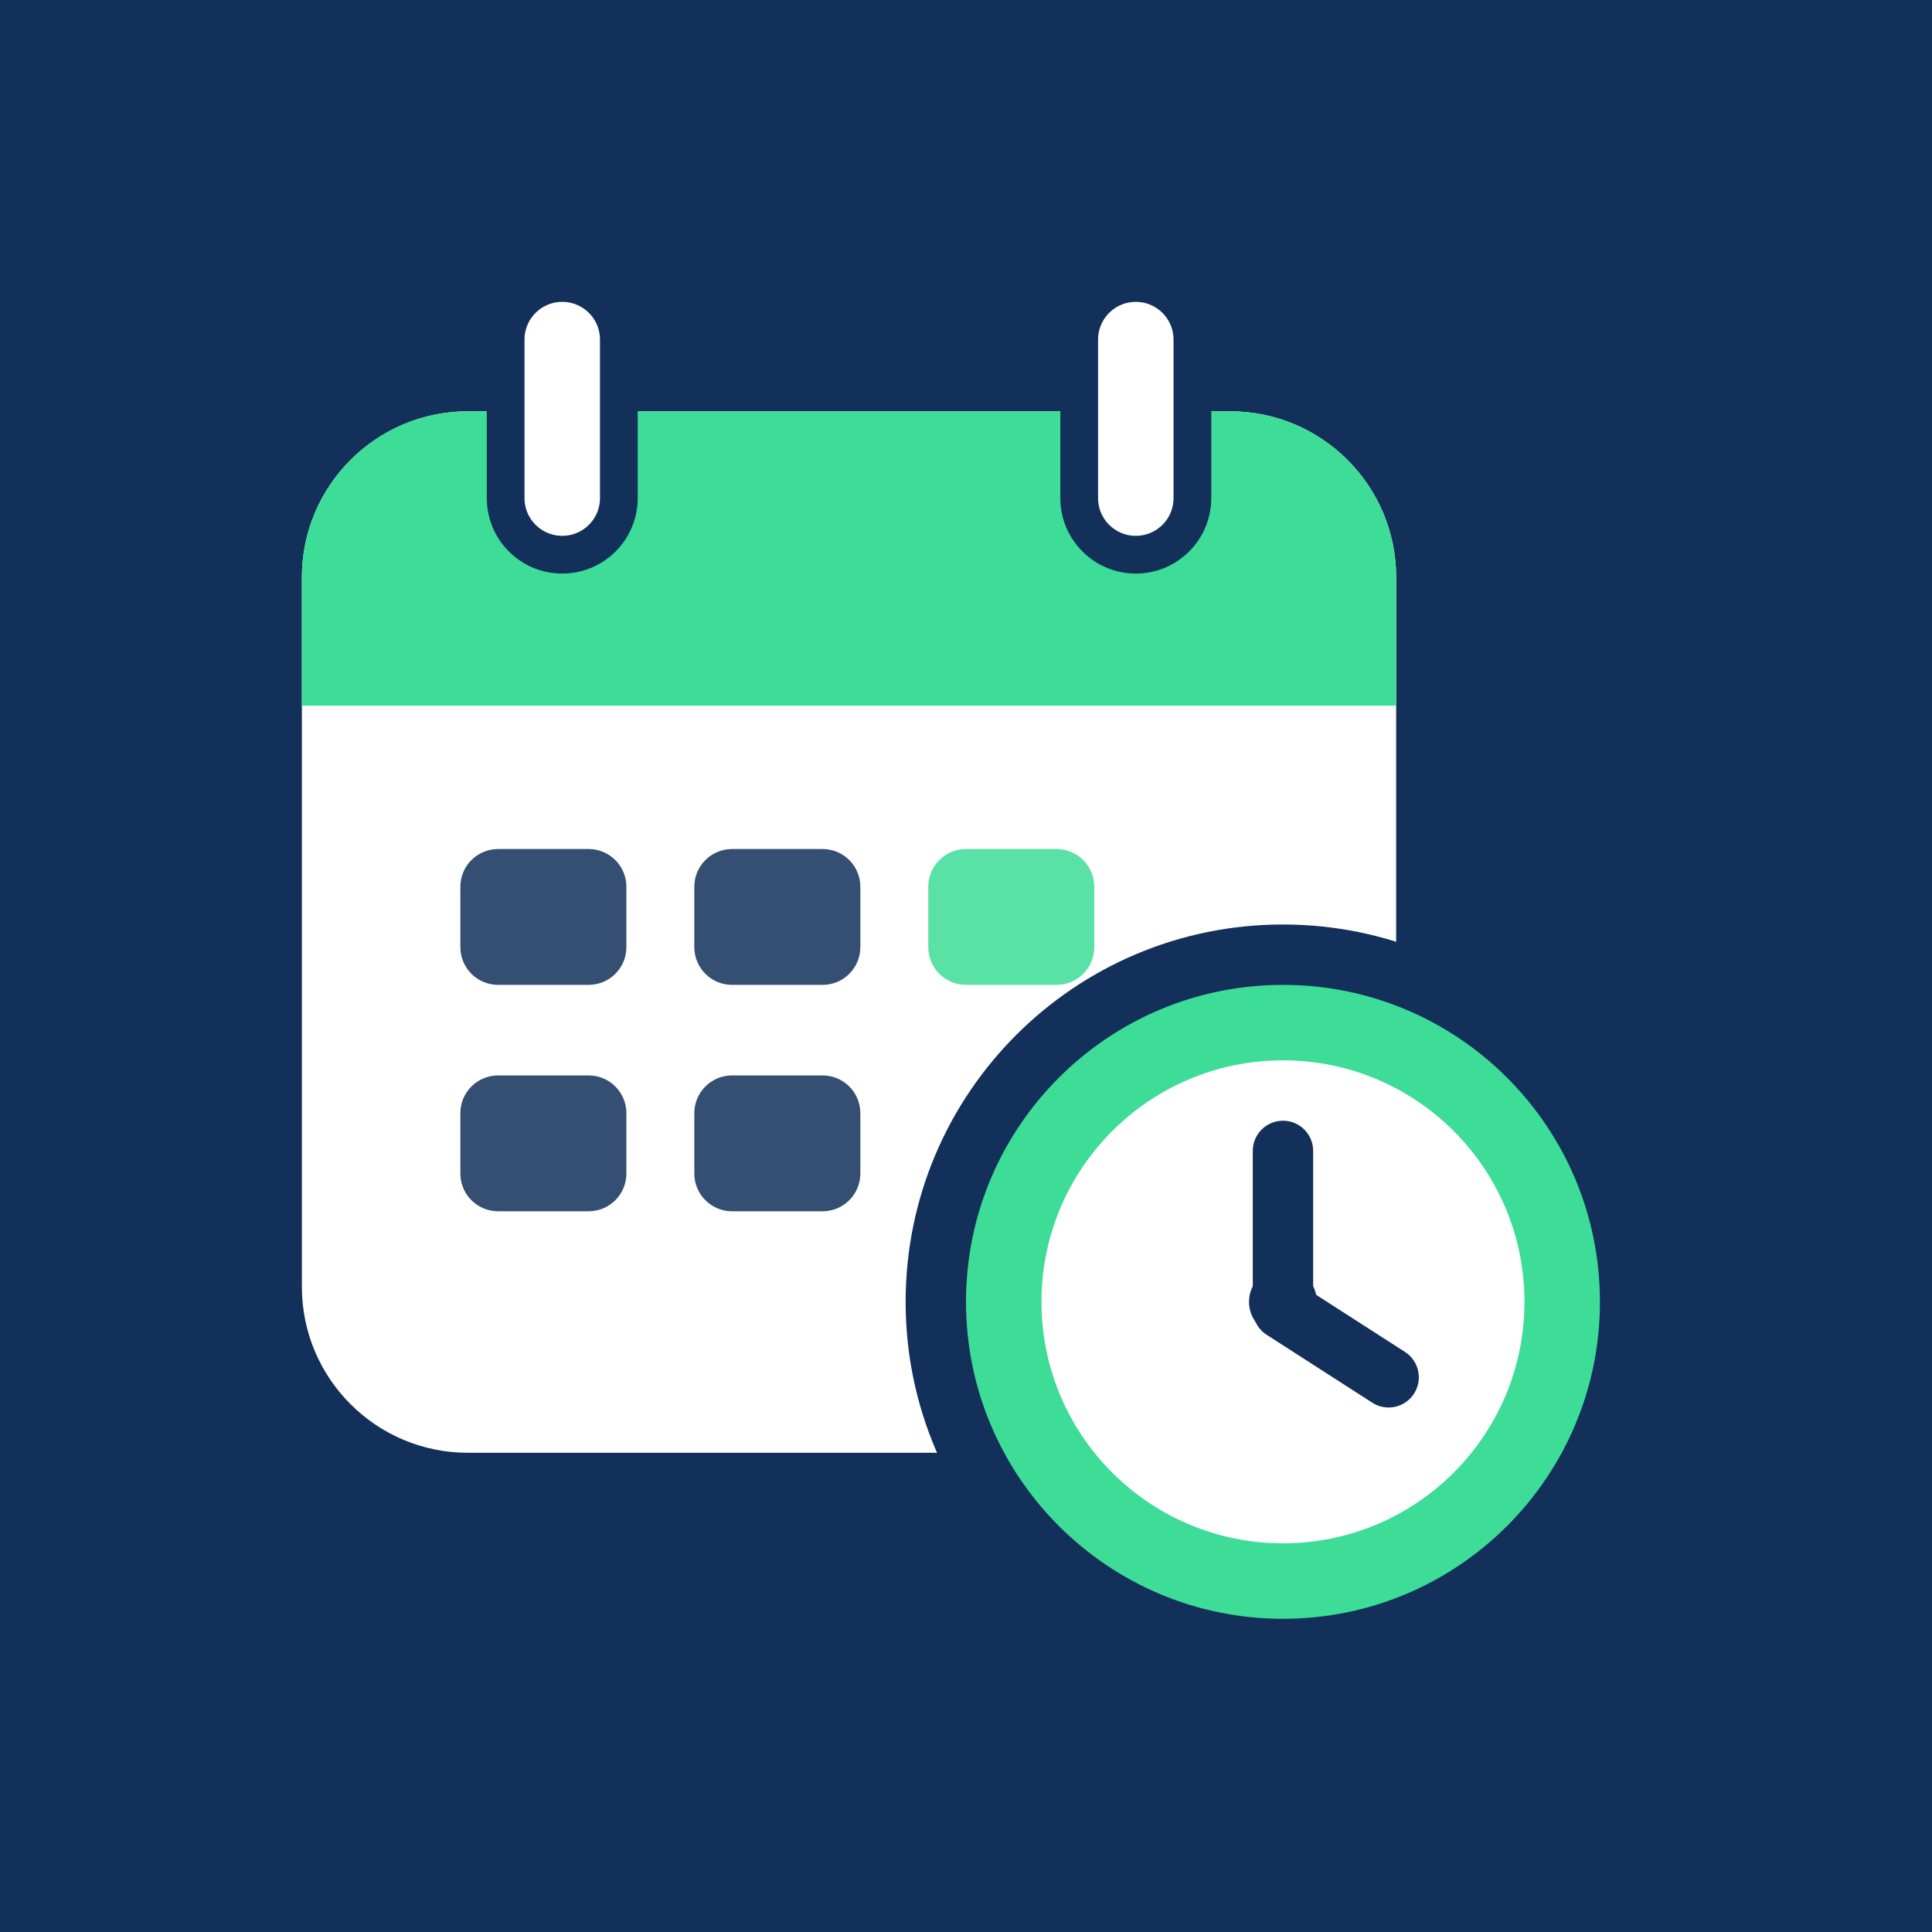
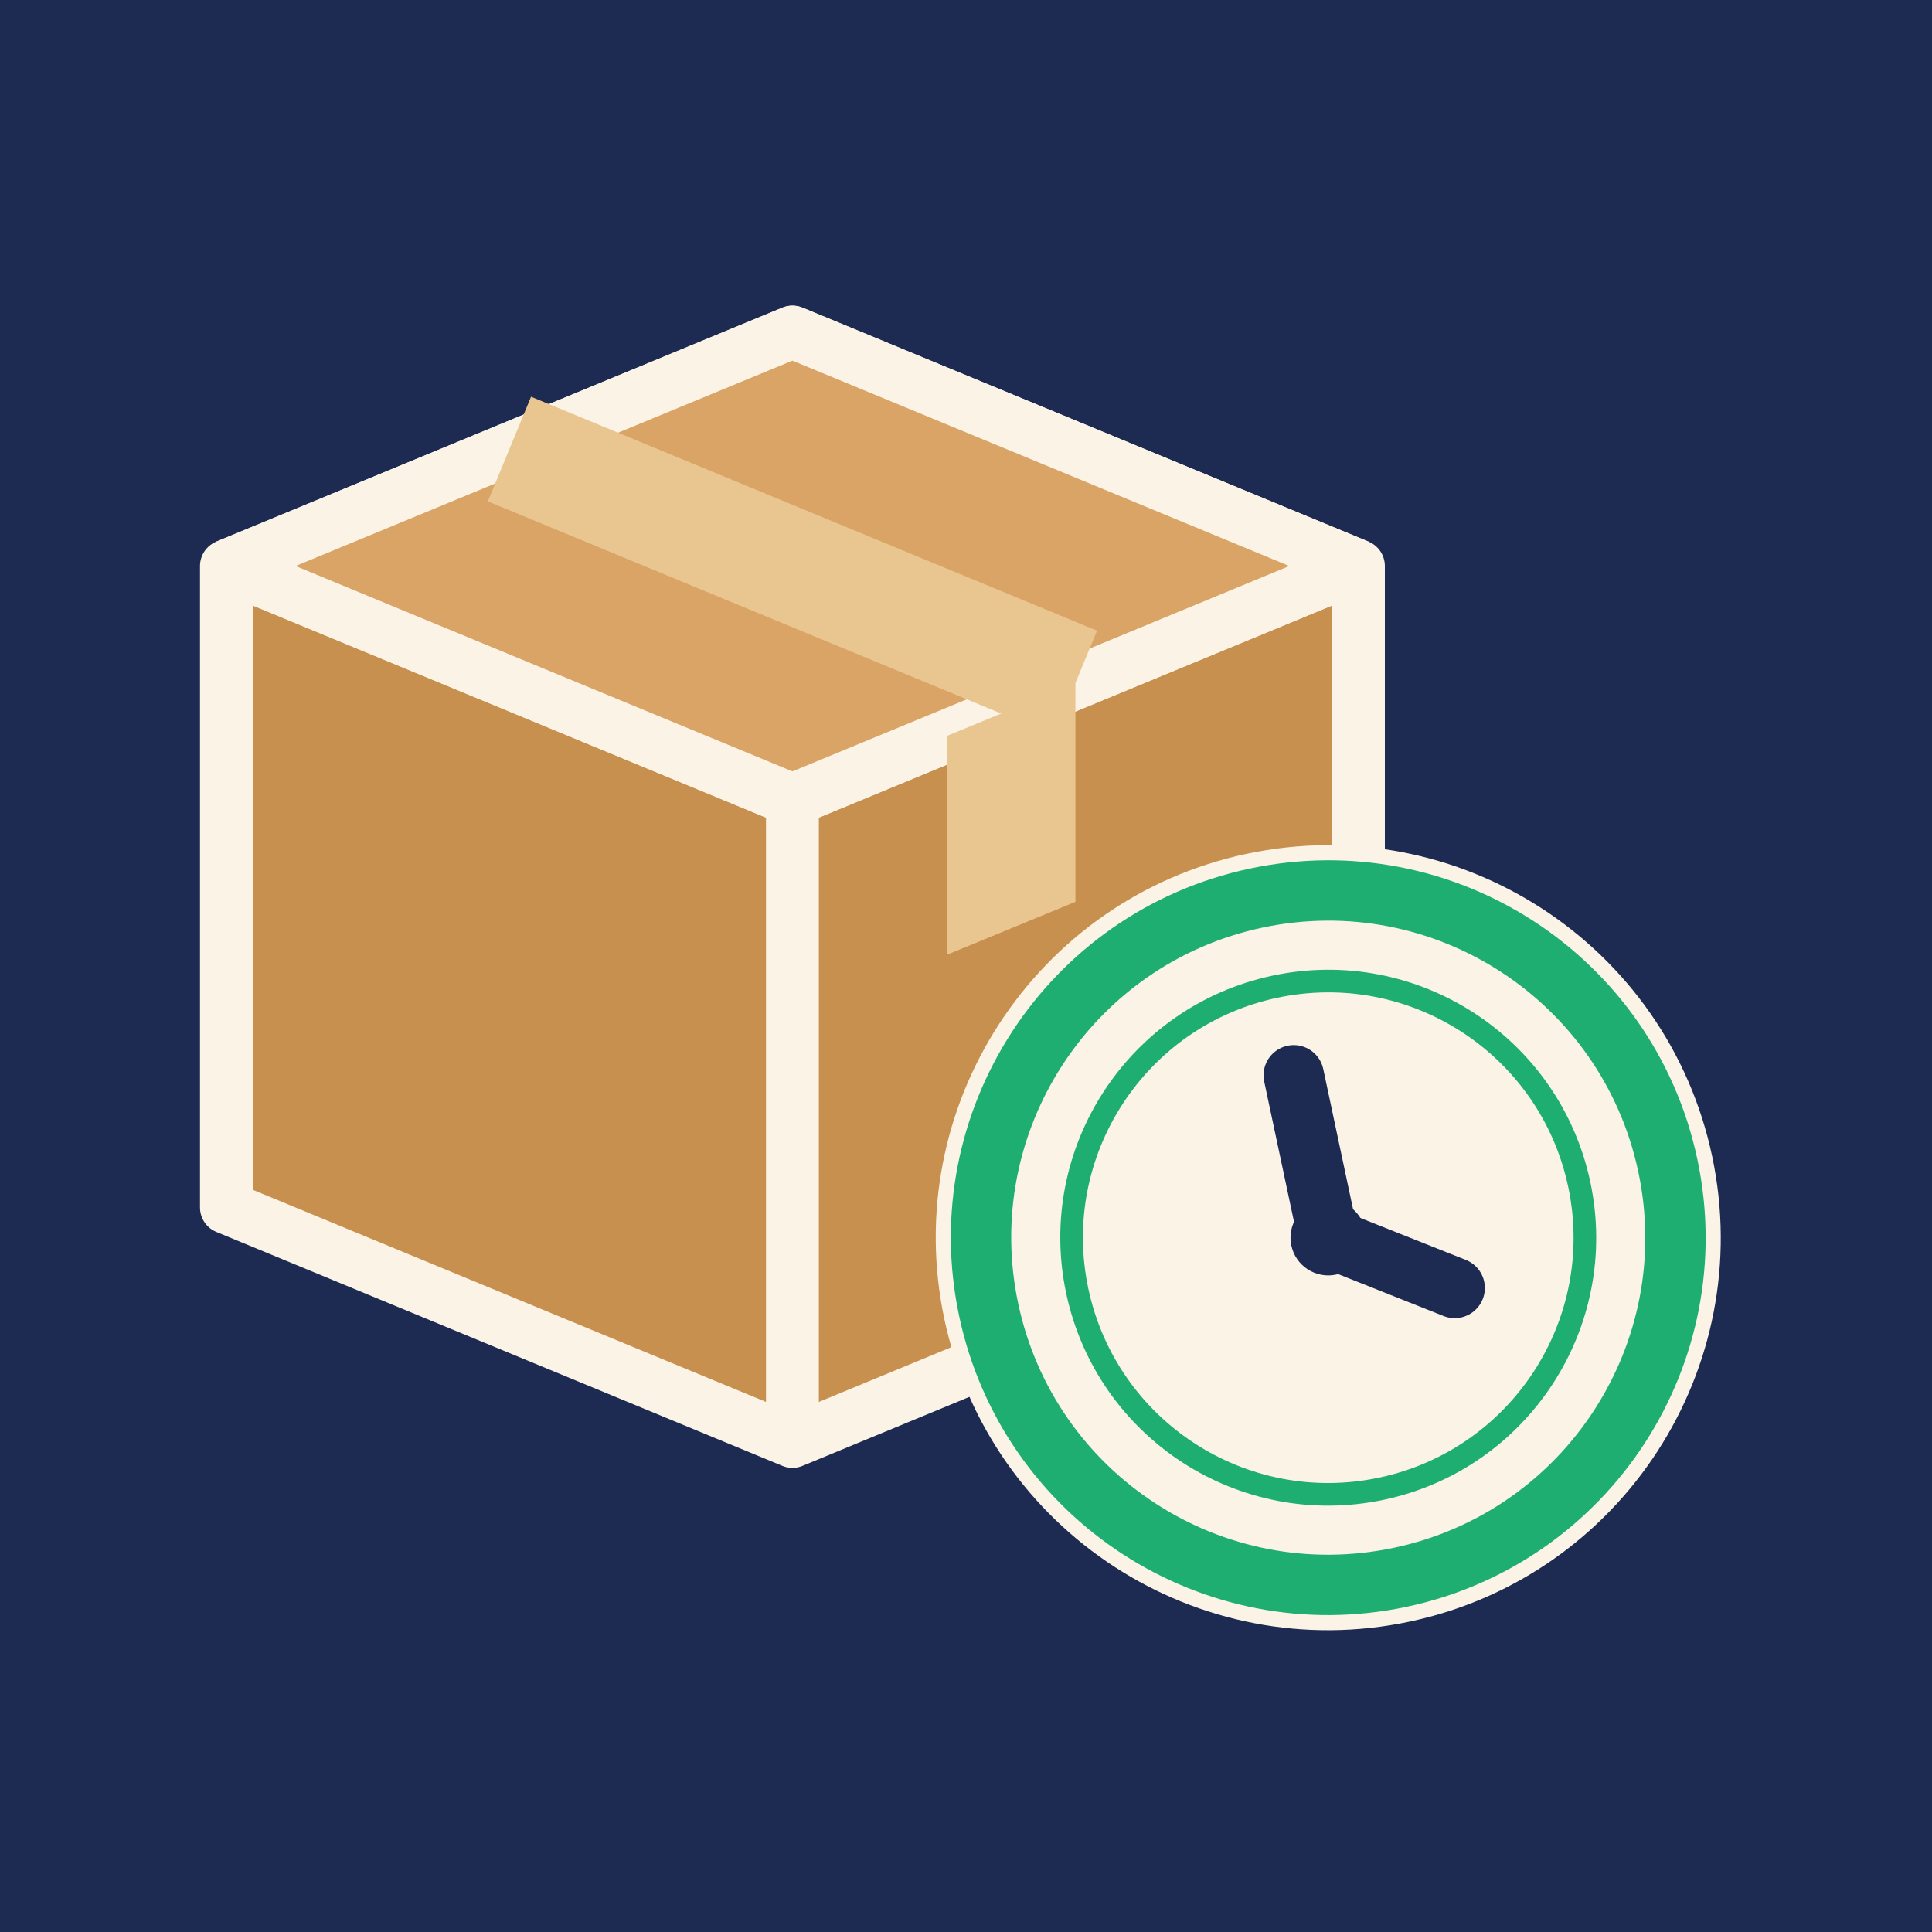
<svg xmlns="http://www.w3.org/2000/svg" viewBox="0 0 512 512">
-   <rect width="512" height="512" fill="#12305a" />
-   <g transform="translate(-16 -11)">
-     <rect x="96" y="120" width="290" height="276" rx="44" fill="#ffffff" />
-     <path d="M96 164a44 44 0 0 1 44-44h202a44 44 0 0 1 44 44v34H96z" fill="#3ddc97" />
-     <rect x="150" y="86" width="30" height="72" rx="15" fill="#ffffff" stroke="#12305a" stroke-width="10" />
-     <rect x="302" y="86" width="30" height="72" rx="15" fill="#ffffff" stroke="#12305a" stroke-width="10" />
-     <g fill="#12305a" opacity="0.85">
-       <rect x="138" y="236" width="44" height="36" rx="10" />
-       <rect x="200" y="236" width="44" height="36" rx="10" />
-       <rect x="262" y="236" width="44" height="36" rx="10" fill="#3ddc97" opacity="1" />
-       <rect x="138" y="296" width="44" height="36" rx="10" />
-       <rect x="200" y="296" width="44" height="36" rx="10" />
+   <rect width="512" height="512" fill="#1d2b53" />
+   <g transform="translate(-20 -40)">
+     <g transform="translate(-6 -6)">
+       <path d="M86 196l150-62 150 62v170l-150 62-150-62z" fill="#c8904f" stroke="#fbf4e6" stroke-width="14" stroke-linejoin="round" />
+       <path d="M86 196l150 62 150-62" fill="none" stroke="#fbf4e6" stroke-width="14" stroke-linejoin="round" />
+       <path d="M236 258v170" stroke="#fbf4e6" stroke-width="14" />
+       <path d="M86 196l150-62 150 62-150 62z" fill="#d9a465" />
+       <path d="M86 196l150-62 150 62" fill="none" stroke="#fbf4e6" stroke-width="14" stroke-linejoin="round" />
+       <path d="M86 196l150 62 150-62" fill="none" stroke="#fbf4e6" stroke-width="14" stroke-linejoin="round" />
+       <path d="M161 165l150 62" stroke="#e9c690" stroke-width="30" />
+       <path d="M311 227v58l-34 14v-58z" fill="#e9c690" />
    </g>
-     <circle cx="356" cy="356" r="92" fill="#3ddc97" stroke="#12305a" stroke-width="16" />
-     <circle cx="356" cy="356" r="64" fill="#ffffff" />
-     <path d="M356 316v42l28 18" fill="none" stroke="#12305a" stroke-width="16" stroke-linecap="round" stroke-linejoin="round" />
-     <circle cx="356" cy="356" r="9" fill="#12305a" />
+     <g transform="translate(372 368) rotate(-12)">
+       <circle r="104" fill="#fbf4e6" />
+       <circle r="92" fill="none" stroke="#1fae72" stroke-width="16" />
+       <circle r="68" fill="none" stroke="#1fae72" stroke-width="6" />
+       <path d="M0 -44V0l30 20" fill="none" stroke="#1d2b53" stroke-width="16" stroke-linecap="round" stroke-linejoin="round" />
+       <circle r="10" fill="#1d2b53" />
+     </g>
  </g>
</svg>
